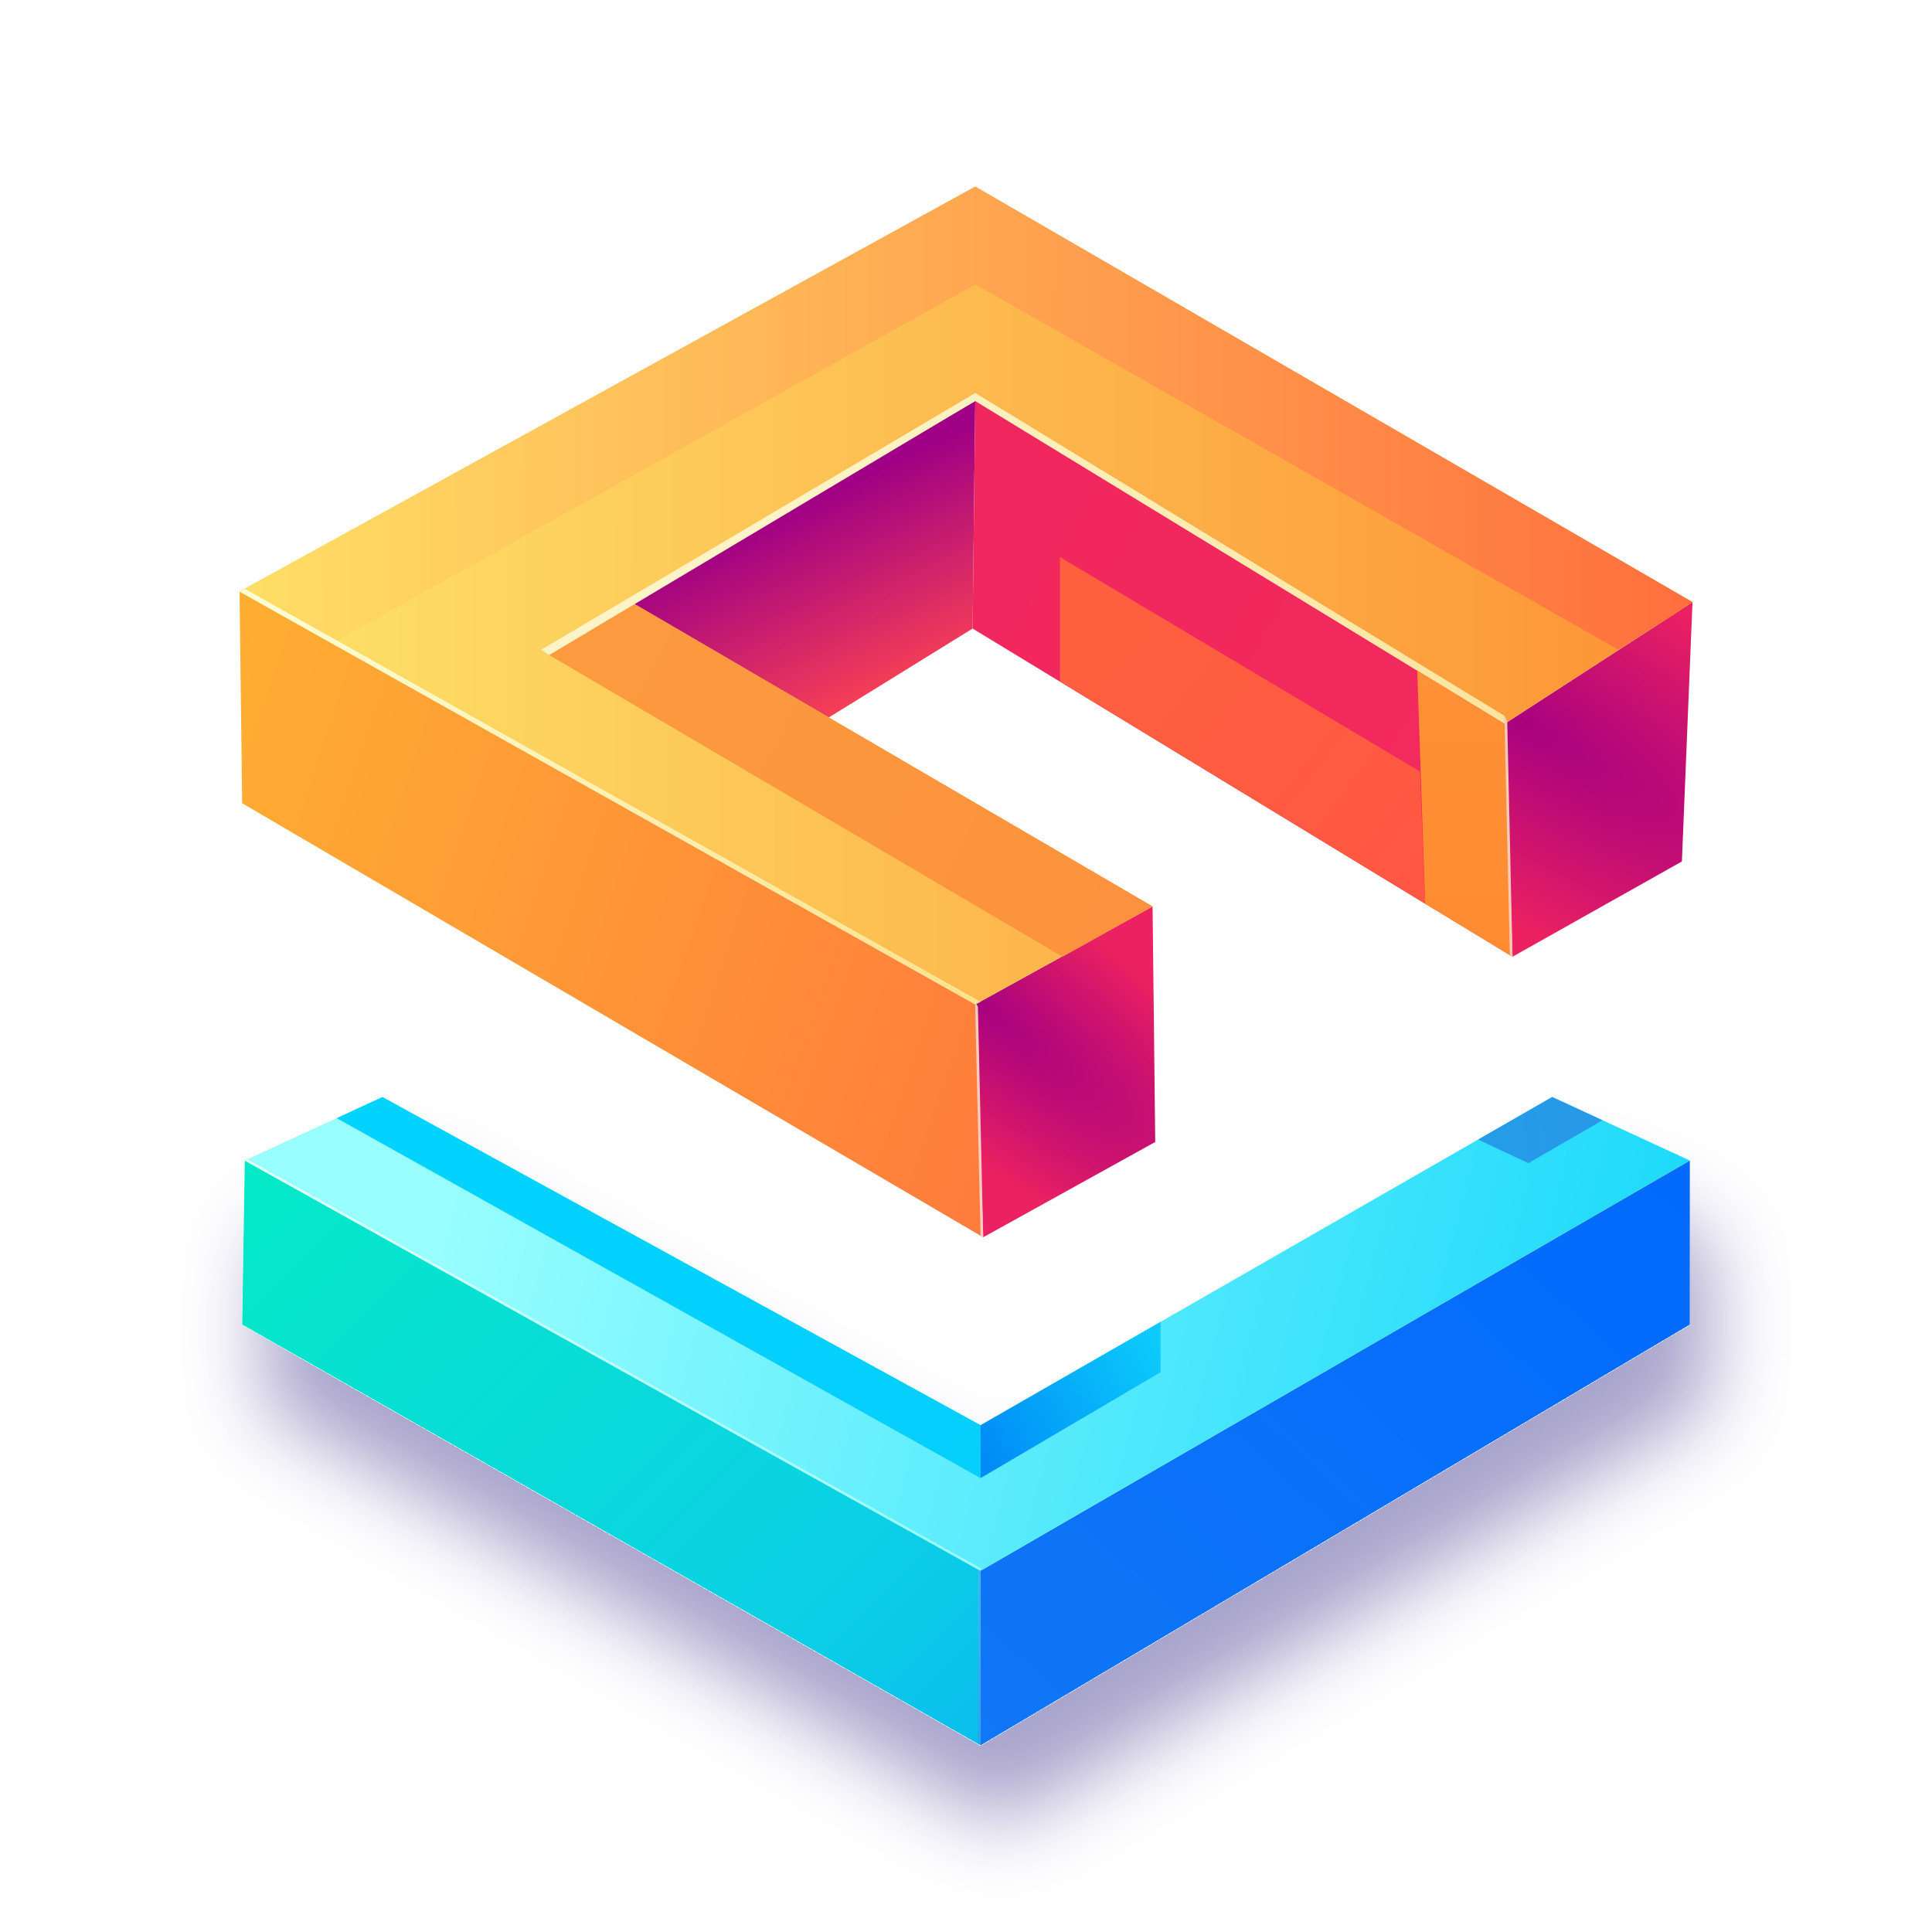
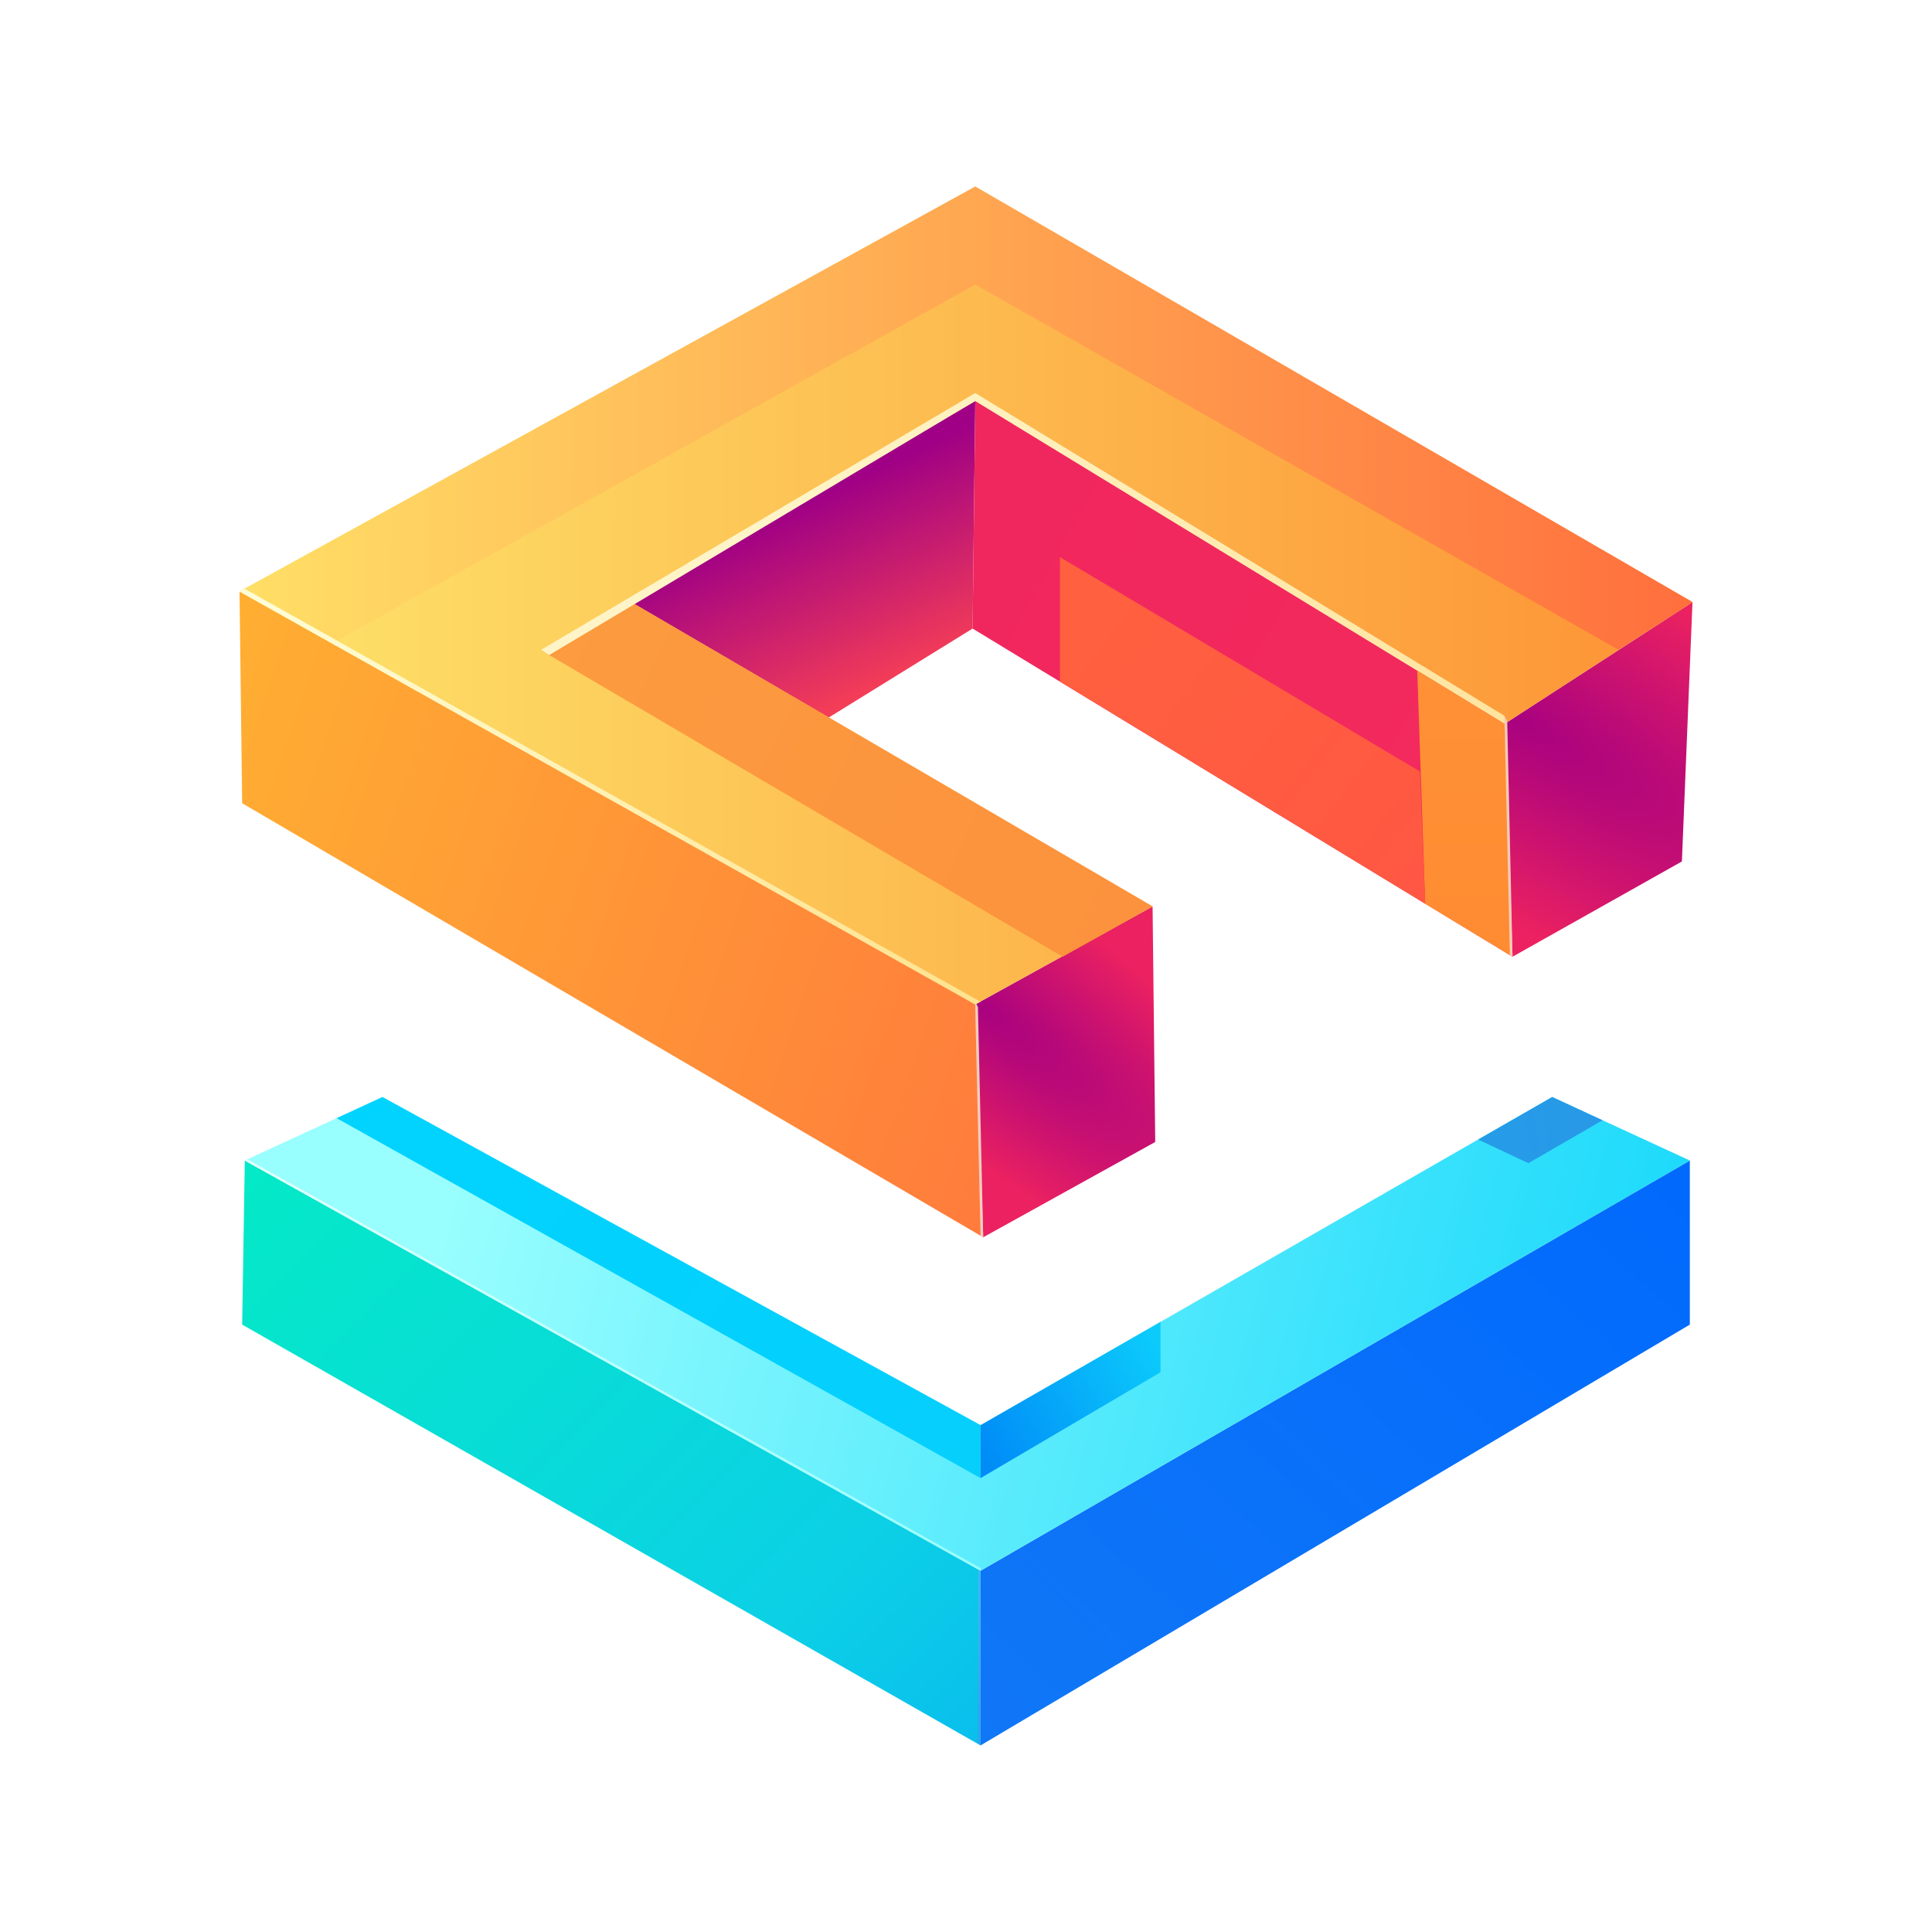
<svg xmlns="http://www.w3.org/2000/svg" width="192" height="192" viewBox="0 0 192 192" fill="none">
-   <g filter="url(#filter0_d_18_2321)">
-     <path d="M167.934 131.638L97.447 173.458V156.099L167.934 115.331V131.638Z" fill="url(#paint0_linear_18_2321)" />
-     <path d="M24.066 131.638L24.329 115.331L97.447 156.099V173.458L24.066 131.638Z" fill="url(#paint1_linear_18_2321)" />
-     <path d="M97.447 156.099L24.329 115.331L38.005 109.019L97.447 141.633L154.258 109.019L167.934 115.331L97.447 156.099Z" fill="url(#paint2_linear_18_2321)" />
-     <path d="M97.447 173.458V156.099L97.184 155.941V156.362C97.188 162.906 97.184 173.194 97.184 173.194L97.447 173.458Z" fill="url(#paint3_linear_18_2321)" />
-     <path d="M97.447 156.099L24.329 115.331L24.592 115.211L97.447 155.836V156.099Z" fill="url(#paint4_linear_18_2321)" />
-     <path d="M151.89 115.595L146.893 113.248L154.258 109.019L159.255 111.334L151.89 115.595Z" fill="url(#paint5_linear_18_2321)" />
-     <path d="M38.005 109.019L33.455 111.123L97.447 146.893V141.633L38.005 109.019Z" fill="url(#paint6_linear_18_2321)" />
-     <path d="M115.332 136.373L97.447 146.893V141.633L115.332 131.367V136.373Z" fill="url(#paint7_linear_18_2321)" />
-   </g>
+   <path d="M167.934 131.638L97.447 173.458V156.099L167.934 115.331V131.638Z" fill="url(#paint0_linear_18_2321)" />
+   <path d="M24.066 131.638L24.329 115.331L97.447 156.099V173.458L24.066 131.638Z" fill="url(#paint1_linear_18_2321)" />
+   <path d="M97.447 156.099L24.329 115.331L38.005 109.019L97.447 141.633L154.258 109.019L167.934 115.331L97.447 156.099Z" fill="url(#paint2_linear_18_2321)" />
+   <path d="M97.447 173.458V156.099L97.184 155.941V156.362C97.188 162.906 97.184 173.194 97.184 173.194L97.447 173.458Z" fill="url(#paint3_linear_18_2321)" />
+   <path d="M97.447 156.099L24.329 115.331L24.592 115.211L97.447 155.836V156.099Z" fill="url(#paint4_linear_18_2321)" />
+   <path d="M151.89 115.595L146.893 113.248L154.258 109.019L159.255 111.334L151.89 115.595Z" fill="url(#paint5_linear_18_2321)" />
+   <path d="M38.005 109.019L33.455 111.123L97.447 146.893V141.633L38.005 109.019Z" fill="url(#paint6_linear_18_2321)" />
+   <path d="M115.332 136.373L97.447 146.893V141.633L115.332 131.367V136.373Z" fill="url(#paint7_linear_18_2321)" />
  <path d="M82.192 71.408L96.657 62.466L96.921 39.847L62.466 59.836L82.192 71.408Z" fill="url(#paint8_linear_18_2321)" />
  <path d="M23.803 58.784L24.066 79.825L97.71 122.959L96.921 99.814L23.803 58.784Z" fill="url(#paint9_linear_18_2321)" />
  <path d="M114.805 113.49L97.71 122.959L96.921 99.814L114.542 90.082L114.805 113.49Z" fill="url(#paint10_radial_18_2321)" />
  <path d="M167.145 85.611L150.312 95.079L149.523 71.934L168.197 59.836L167.145 85.611Z" fill="url(#paint11_radial_18_2321)" />
  <path d="M62.729 59.836L114.542 90.082L96.921 99.814L23.803 58.784L96.921 18.543L168.197 59.836L149.523 71.934L96.921 39.847L62.729 59.836Z" fill="url(#paint12_linear_18_2321)" />
  <path d="M96.657 62.466L150.312 95.079L149.523 71.934L96.921 39.847L96.657 62.466Z" fill="url(#paint13_linear_18_2321)" />
  <path d="M105.6 95.079L114.542 90.082L62.729 59.836L54.575 65.096L105.6 95.079Z" fill="url(#paint14_linear_18_2321)" />
  <path d="M23.803 58.784L33.271 63.781L96.921 28.274L160.833 64.57L168.197 59.836L96.921 18.543L23.803 58.784Z" fill="url(#paint15_linear_18_2321)" />
  <path d="M96.921 39.847L54.575 65.096L53.786 64.57L96.921 39.057L149.523 71.145V71.934L96.921 39.847Z" fill="url(#paint16_linear_18_2321)" />
  <path d="M149.523 71.934L150.312 95.079L141.633 89.819L140.844 66.637L149.523 71.934Z" fill="url(#paint17_linear_18_2321)" />
  <path d="M105.337 67.726L141.633 89.819L141.107 76.668L105.337 55.364V67.726Z" fill="url(#paint18_linear_18_2321)" />
  <path d="M150.312 95.079L149.786 71.671L149.523 71.145V71.934L150.049 94.922L150.312 95.079Z" fill="url(#paint19_linear_18_2321)" />
  <path d="M97.71 122.959L97.184 100.077L96.921 99.551V100.34L97.447 122.801L97.71 122.959Z" fill="url(#paint20_linear_18_2321)" />
  <path d="M96.921 99.814L23.803 58.784L24.329 58.521L97.447 99.551L96.921 99.814Z" fill="url(#paint21_linear_18_2321)" />
  <defs>
-     <filter id="filter0_d_18_2321" x="18.066" y="109.019" width="159.869" height="80.438" filterUnits="userSpaceOnUse" color-interpolation-filters="sRGB">
-       <feFlood flood-opacity="0" result="BackgroundImageFix" />
-       <feColorMatrix in="SourceAlpha" type="matrix" values="0 0 0 0 0 0 0 0 0 0 0 0 0 0 0 0 0 0 127 0" result="hardAlpha" />
-       <feOffset dx="2" dy="8" />
-       <feGaussianBlur stdDeviation="4" />
-       <feComposite in2="hardAlpha" operator="out" />
-       <feColorMatrix type="matrix" values="0 0 0 0 0.153 0 0 0 0 0.098 0 0 0 0 0.49 0 0 0 0.4 0" />
-       <feBlend mode="normal" in2="BackgroundImageFix" result="effect1_dropShadow_18_2321" />
-       <feBlend mode="normal" in="SourceGraphic" in2="effect1_dropShadow_18_2321" result="shape" />
-     </filter>
    <linearGradient id="paint0_linear_18_2321" x1="24.066" y1="164.127" x2="112.756" y2="67.251" gradientUnits="userSpaceOnUse">
      <stop stop-color="#187DF3" />
      <stop offset="1" stop-color="#016AFD" />
    </linearGradient>
    <linearGradient id="paint1_linear_18_2321" x1="23.55" y1="117.766" x2="119.336" y2="213.879" gradientUnits="userSpaceOnUse">
      <stop stop-color="#04E9C7" />
      <stop offset="0.51" stop-color="#0CD0E6" />
      <stop offset="1" stop-color="#059BFA" />
    </linearGradient>
    <linearGradient id="paint2_linear_18_2321" x1="60.165" y1="60.78" x2="177.218" y2="91.306" gradientUnits="userSpaceOnUse">
      <stop stop-color="#98FEFE" />
      <stop offset="1" stop-color="#1BD9FB" />
    </linearGradient>
    <linearGradient id="paint3_linear_18_2321" x1="-23.89" y1="109.371" x2="-23.887" y2="175.906" gradientUnits="userSpaceOnUse">
      <stop stop-color="#6BFFFF" stop-opacity="0.8" />
      <stop offset="1" stop-color="#3298ED" stop-opacity="0.8" />
    </linearGradient>
    <linearGradient id="paint4_linear_18_2321" x1="24.066" y1="109.21" x2="151.247" y2="197.171" gradientUnits="userSpaceOnUse">
      <stop stop-color="#E7FFFF" />
      <stop offset="0.495" stop-color="#A1FFFF" />
      <stop offset="1" stop-color="#55F6FA" />
    </linearGradient>
    <linearGradient id="paint5_linear_18_2321" x1="27.127" y1="150.26" x2="166.639" y2="125.047" gradientUnits="userSpaceOnUse">
      <stop stop-color="#0ABFFA" />
      <stop offset="1" stop-color="#2997E6" />
    </linearGradient>
    <linearGradient id="paint6_linear_18_2321" x1="167.934" y1="166.298" x2="51.093" y2="81.113" gradientUnits="userSpaceOnUse">
      <stop stop-color="#0CCBFB" />
      <stop offset="1" stop-color="#00D3FE" />
    </linearGradient>
    <linearGradient id="paint7_linear_18_2321" x1="97.447" y1="144.263" x2="115.332" y2="134.005" gradientUnits="userSpaceOnUse">
      <stop stop-color="#008CF7" />
      <stop offset="1" stop-color="#0CCBFB" />
    </linearGradient>
    <linearGradient id="paint8_linear_18_2321" x1="79.167" y1="50.236" x2="88.173" y2="69.417" gradientUnits="userSpaceOnUse">
      <stop stop-color="#9F0085" />
      <stop offset="1" stop-color="#F94154" />
    </linearGradient>
    <linearGradient id="paint9_linear_18_2321" x1="23.803" y1="51.922" x2="163.04" y2="99.691" gradientUnits="userSpaceOnUse">
      <stop stop-color="#FFB032" />
      <stop offset="1" stop-color="#FF5D42" />
    </linearGradient>
    <radialGradient id="paint10_radial_18_2321" cx="0" cy="0" r="1" gradientUnits="userSpaceOnUse" gradientTransform="translate(96.789 99.4192) rotate(38.5119) scale(47.7303 12.7669)">
      <stop offset="0.026" stop-color="#AA027F" />
      <stop offset="0.99" stop-color="#EB2161" />
    </radialGradient>
    <radialGradient id="paint11_radial_18_2321" cx="0" cy="0" r="1" gradientUnits="userSpaceOnUse" gradientTransform="translate(149.918 71.0137) rotate(30.6937) scale(66.9839 17.9168)">
      <stop offset="0.026" stop-color="#AA027F" />
      <stop offset="1" stop-color="#EB2161" />
    </radialGradient>
    <linearGradient id="paint12_linear_18_2321" x1="33.534" y1="77.678" x2="161.359" y2="77.883" gradientUnits="userSpaceOnUse">
      <stop stop-color="#FDDE66" />
      <stop offset="1" stop-color="#FD9637" />
    </linearGradient>
    <linearGradient id="paint13_linear_18_2321" x1="23.095" y1="30.476" x2="136.936" y2="93.484" gradientUnits="userSpaceOnUse">
      <stop stop-color="#EC225F" />
      <stop offset="1" stop-color="#F32A5D" />
    </linearGradient>
    <linearGradient id="paint14_linear_18_2321" x1="33.302" y1="26.335" x2="166.701" y2="90.708" gradientUnits="userSpaceOnUse">
      <stop stop-color="#FCA041" />
      <stop offset="1" stop-color="#FC8B3B" />
    </linearGradient>
    <linearGradient id="paint15_linear_18_2321" x1="167.934" y1="112.219" x2="23.793" y2="111.639" gradientUnits="userSpaceOnUse">
      <stop stop-color="#FF6F3D" />
      <stop offset="1" stop-color="#FFDF66" />
    </linearGradient>
    <linearGradient id="paint16_linear_18_2321" x1="87.669" y1="16.872" x2="192.171" y2="47.559" gradientUnits="userSpaceOnUse">
      <stop stop-color="#FFF4C7" />
      <stop offset="0.816" stop-color="#FFE197" />
      <stop offset="1" stop-color="#FC9840" />
    </linearGradient>
    <linearGradient id="paint17_linear_18_2321" x1="96" y1="18.678" x2="96" y2="122.959" gradientUnits="userSpaceOnUse">
      <stop stop-color="#FF9A3F" />
      <stop offset="1" stop-color="#FF862C" />
    </linearGradient>
    <linearGradient id="paint18_linear_18_2321" x1="23.803" y1="41.658" x2="145.621" y2="135.52" gradientUnits="userSpaceOnUse">
      <stop stop-color="#FE5A43" />
      <stop offset="0.516" stop-color="#FF603F" />
      <stop offset="1" stop-color="#FF5046" />
    </linearGradient>
    <linearGradient id="paint19_linear_18_2321" x1="71.934" y1="19.69" x2="71.948" y2="122.962" gradientUnits="userSpaceOnUse">
      <stop stop-color="#FCA14A" />
      <stop offset="0.041" stop-color="#FEC79F" />
      <stop offset="1" stop-color="#F2CEC5" />
    </linearGradient>
    <linearGradient id="paint20_linear_18_2321" x1="71.934" y1="19.716" x2="71.948" y2="125.309" gradientUnits="userSpaceOnUse">
      <stop stop-color="#FCA14A" />
      <stop offset="0.041" stop-color="#FEC79F" />
      <stop offset="1" stop-color="#F2CEC5" />
    </linearGradient>
    <linearGradient id="paint21_linear_18_2321" x1="23.803" y1="58.521" x2="97.447" y2="100.077" gradientUnits="userSpaceOnUse">
      <stop stop-color="#FFFED8" />
      <stop offset="1" stop-color="#FFE28D" />
    </linearGradient>
  </defs>
</svg>
